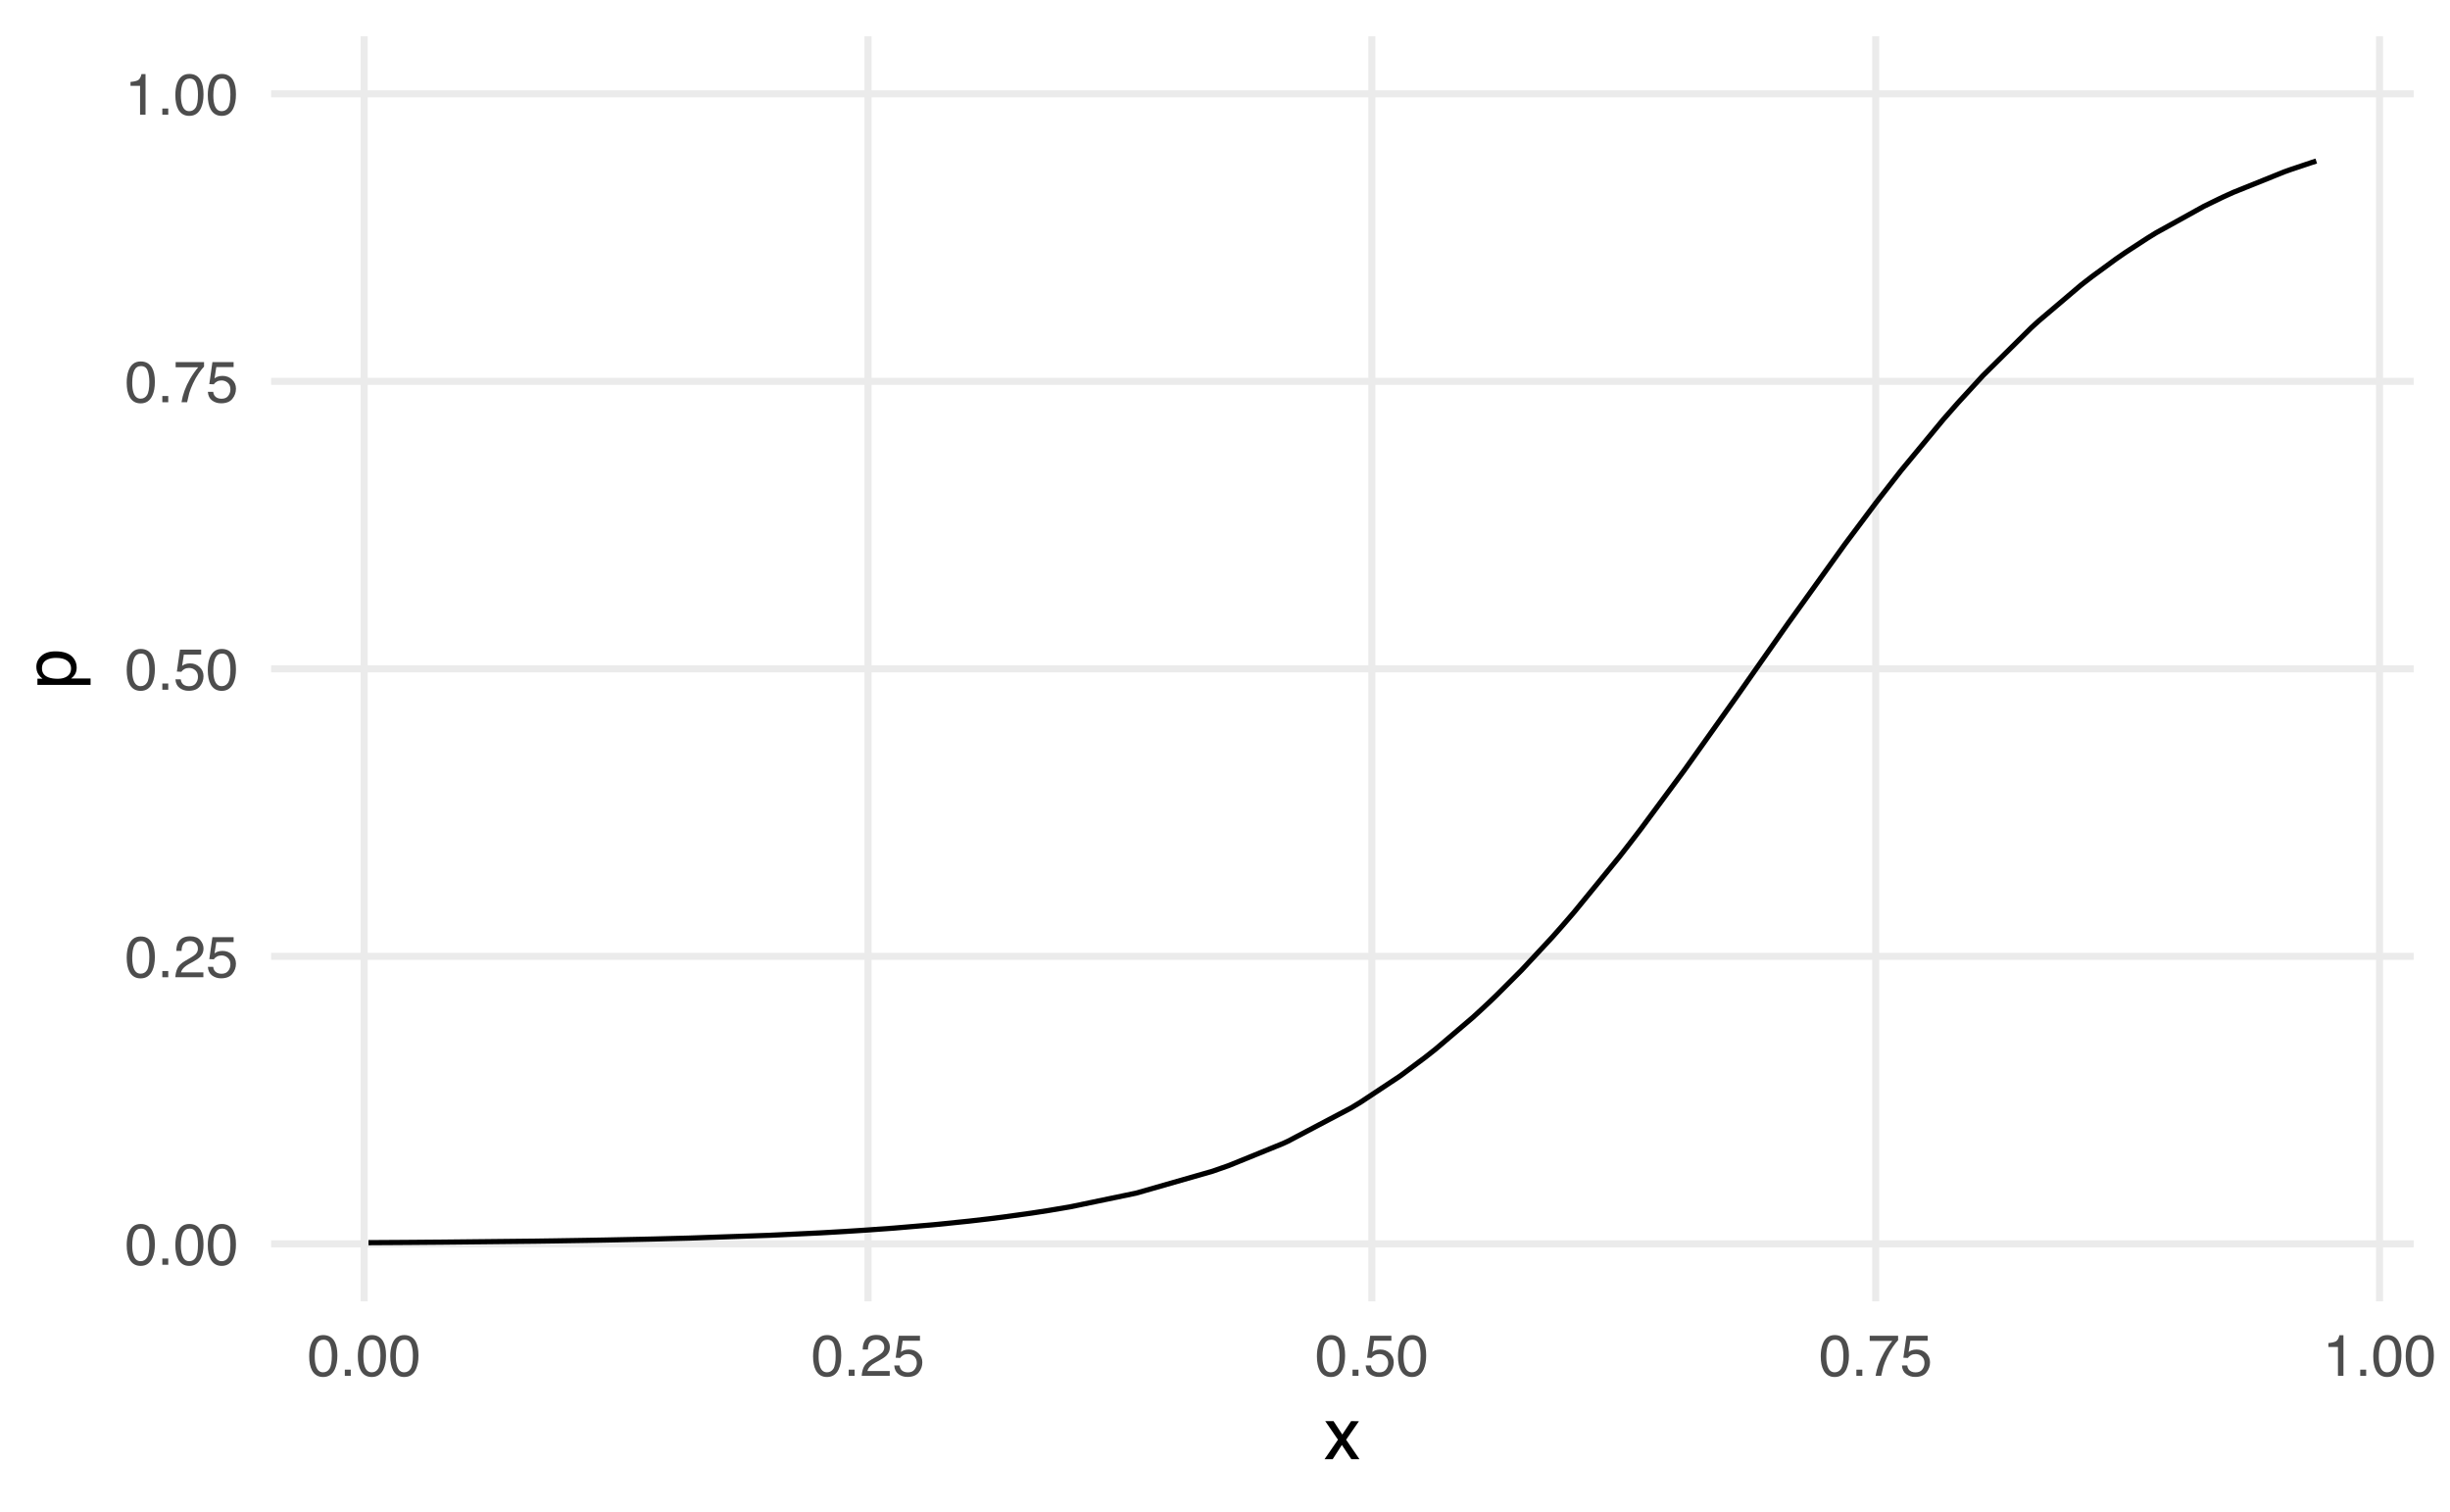
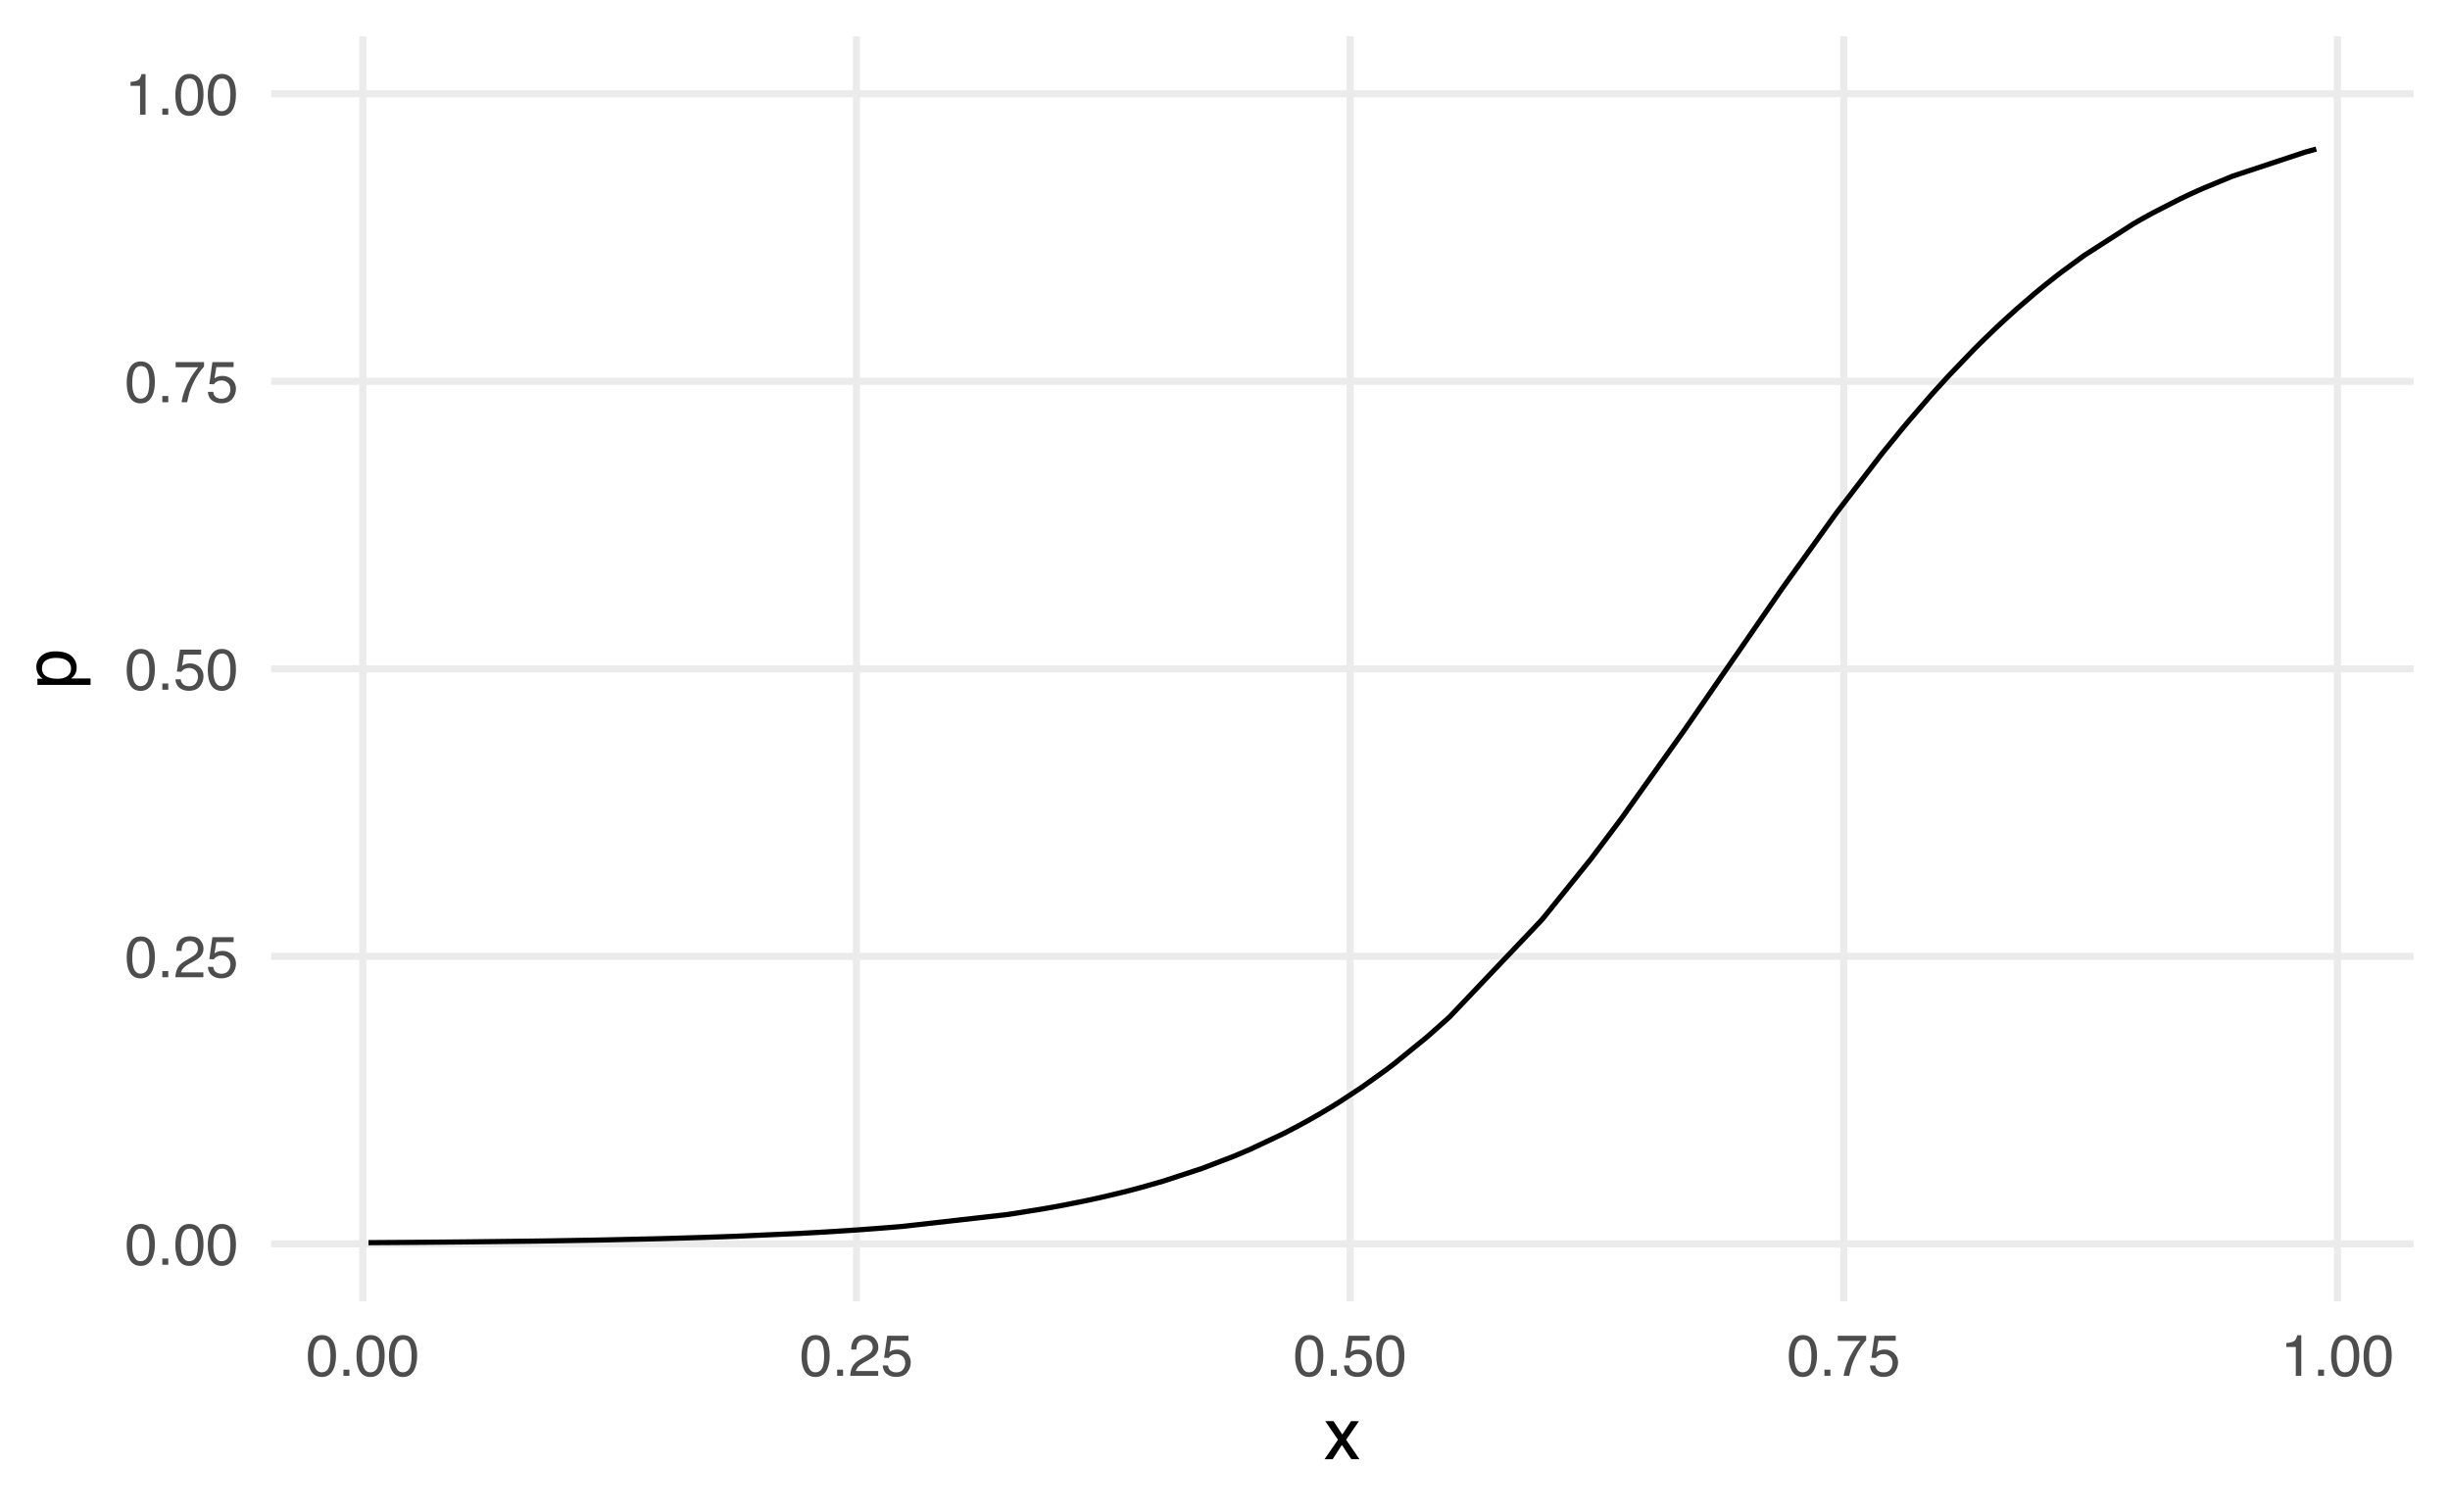
<svg xmlns="http://www.w3.org/2000/svg" xmlns:xlink="http://www.w3.org/1999/xlink" width="504pt" height="311pt" viewBox="0 0 504 311" version="1.1">
  <defs>
    <g>
      <symbol overflow="visible" id="glyph0-0">
        <path style="stroke:none;" d="M 0.391 0 L 0.391 -8.609 L 7.219 -8.609 L 7.219 0 Z M 6.141 -1.078 L 6.141 -7.531 L 1.469 -7.531 L 1.469 -1.078 Z M 6.141 -1.078 " />
      </symbol>
      <symbol overflow="visible" id="glyph0-1">
        <path style="stroke:none;" d="M 3.25 -8.391 C 4.332 -8.391 5.117 -7.941 5.609 -7.047 C 5.984 -6.359 6.172 -5.41 6.172 -4.203 C 6.172 -3.066 6 -2.125 5.656 -1.375 C 5.164 -0.301 4.359 0.234 3.234 0.234 C 2.234 0.234 1.484 -0.203 0.984 -1.078 C 0.578 -1.816 0.375 -2.801 0.375 -4.031 C 0.375 -4.977 0.5 -5.797 0.75 -6.484 C 1.207 -7.754 2.039 -8.391 3.25 -8.391 Z M 3.234 -0.734 C 3.785 -0.734 4.223 -0.973 4.547 -1.453 C 4.867 -1.941 5.031 -2.848 5.031 -4.172 C 5.031 -5.117 4.91 -5.898 4.672 -6.516 C 4.441 -7.129 3.988 -7.438 3.312 -7.438 C 2.688 -7.438 2.227 -7.145 1.938 -6.562 C 1.656 -5.977 1.516 -5.117 1.516 -3.984 C 1.516 -3.129 1.609 -2.441 1.797 -1.922 C 2.078 -1.129 2.555 -0.734 3.234 -0.734 Z M 3.234 -0.734 " />
      </symbol>
      <symbol overflow="visible" id="glyph0-2">
        <path style="stroke:none;" d="M 1.031 -1.281 L 2.25 -1.281 L 2.25 0 L 1.031 0 Z M 1.031 -1.281 " />
      </symbol>
      <symbol overflow="visible" id="glyph0-3">
        <path style="stroke:none;" d="M 0.375 0 C 0.414 -0.719 0.566 -1.344 0.828 -1.875 C 1.086 -2.414 1.594 -2.906 2.344 -3.344 L 3.469 -4 C 3.969 -4.289 4.32 -4.539 4.531 -4.75 C 4.852 -5.07 5.016 -5.441 5.016 -5.859 C 5.016 -6.348 4.863 -6.734 4.562 -7.016 C 4.27 -7.305 3.883 -7.453 3.406 -7.453 C 2.676 -7.453 2.176 -7.18 1.906 -6.641 C 1.75 -6.336 1.664 -5.93 1.656 -5.422 L 0.578 -5.422 C 0.586 -6.148 0.723 -6.742 0.984 -7.203 C 1.441 -8.016 2.25 -8.422 3.406 -8.422 C 4.363 -8.422 5.062 -8.16 5.5 -7.641 C 5.945 -7.117 6.172 -6.539 6.172 -5.906 C 6.172 -5.238 5.938 -4.664 5.469 -4.188 C 5.195 -3.906 4.707 -3.566 4 -3.172 L 3.188 -2.734 C 2.812 -2.523 2.516 -2.32 2.297 -2.125 C 1.898 -1.789 1.648 -1.414 1.547 -1 L 6.141 -1 L 6.141 0 Z M 0.375 0 " />
      </symbol>
      <symbol overflow="visible" id="glyph0-4">
        <path style="stroke:none;" d="M 1.484 -2.141 C 1.555 -1.535 1.836 -1.117 2.328 -0.891 C 2.578 -0.773 2.863 -0.719 3.188 -0.719 C 3.812 -0.719 4.273 -0.914 4.578 -1.312 C 4.879 -1.707 5.031 -2.148 5.031 -2.641 C 5.031 -3.223 4.848 -3.676 4.484 -4 C 4.129 -4.32 3.703 -4.484 3.203 -4.484 C 2.836 -4.484 2.523 -4.41 2.266 -4.266 C 2.004 -4.129 1.785 -3.938 1.609 -3.688 L 0.688 -3.734 L 1.328 -8.25 L 5.688 -8.25 L 5.688 -7.234 L 2.125 -7.234 L 1.766 -4.906 C 1.961 -5.051 2.148 -5.16 2.328 -5.234 C 2.641 -5.359 3 -5.422 3.406 -5.422 C 4.176 -5.422 4.828 -5.172 5.359 -4.672 C 5.898 -4.18 6.172 -3.555 6.172 -2.797 C 6.172 -2.004 5.922 -1.301 5.422 -0.688 C 4.93 -0.082 4.148 0.219 3.078 0.219 C 2.398 0.219 1.797 0.023 1.266 -0.359 C 0.742 -0.742 0.453 -1.336 0.391 -2.141 Z M 1.484 -2.141 " />
      </symbol>
      <symbol overflow="visible" id="glyph0-5">
        <path style="stroke:none;" d="M 6.281 -8.25 L 6.281 -7.328 C 6.008 -7.066 5.648 -6.613 5.203 -5.969 C 4.754 -5.32 4.359 -4.625 4.016 -3.875 C 3.672 -3.133 3.41 -2.469 3.234 -1.875 C 3.129 -1.488 2.984 -0.863 2.797 0 L 1.641 0 C 1.898 -1.602 2.484 -3.195 3.391 -4.781 C 3.93 -5.707 4.492 -6.508 5.078 -7.188 L 0.438 -7.188 L 0.438 -8.25 Z M 6.281 -8.25 " />
      </symbol>
      <symbol overflow="visible" id="glyph0-6">
        <path style="stroke:none;" d="M 1.156 -5.938 L 1.156 -6.75 C 1.914 -6.82 2.441 -6.945 2.734 -7.125 C 3.035 -7.301 3.266 -7.711 3.422 -8.359 L 4.25 -8.359 L 4.25 0 L 3.125 0 L 3.125 -5.938 Z M 1.156 -5.938 " />
      </symbol>
      <symbol overflow="visible" id="glyph1-0">
        <path style="stroke:none;" d="M 0.484 0 L 0.484 -10.766 L 9.031 -10.766 L 9.031 0 Z M 7.672 -1.344 L 7.672 -9.406 L 1.828 -9.406 L 1.828 -1.344 Z M 7.672 -1.344 " />
      </symbol>
      <symbol overflow="visible" id="glyph1-1">
        <path style="stroke:none;" d="M 0.219 -7.844 L 1.922 -7.844 L 3.734 -5.078 L 5.547 -7.844 L 7.156 -7.812 L 4.516 -4.016 L 7.266 0 L 5.594 0 L 3.641 -2.938 L 1.75 0 L 0.078 0 L 2.844 -4.016 Z M 0.219 -7.844 " />
      </symbol>
      <symbol overflow="visible" id="glyph2-0">
        <path style="stroke:none;" d="M 0 -0.484 L -10.766 -0.484 L -10.766 -9.031 L 0 -9.031 Z M -1.344 -7.672 L -9.406 -7.672 L -9.406 -1.828 L -1.344 -1.828 Z M -1.344 -7.672 " />
      </symbol>
      <symbol overflow="visible" id="glyph2-1">
        <path style="stroke:none;" d="M -0.891 -4.281 C -0.891 -4.895 -1.145 -5.406 -1.656 -5.812 C -2.176 -6.219 -2.945 -6.422 -3.969 -6.422 C -4.594 -6.422 -5.129 -6.332 -5.578 -6.156 C -6.441 -5.812 -6.875 -5.188 -6.875 -4.281 C -6.875 -3.363 -6.422 -2.738 -5.516 -2.406 C -5.023 -2.219 -4.398 -2.125 -3.641 -2.125 C -3.035 -2.125 -2.523 -2.219 -2.109 -2.406 C -1.297 -2.75 -0.891 -3.375 -0.891 -4.281 Z M -7.812 -0.859 L -7.812 -2.141 L -6.766 -2.141 C -7.117 -2.41 -7.395 -2.703 -7.594 -3.016 C -7.883 -3.453 -8.031 -3.973 -8.031 -4.578 C -8.031 -5.461 -7.688 -6.211 -7 -6.828 C -6.32 -7.453 -5.352 -7.766 -4.094 -7.766 C -2.383 -7.766 -1.164 -7.32 -0.438 -6.438 C 0.031 -5.863 0.266 -5.203 0.266 -4.453 C 0.266 -3.859 0.133 -3.363 -0.125 -2.969 C -0.27 -2.727 -0.52 -2.469 -0.875 -2.188 L 3.125 -2.188 L 3.125 -0.859 Z M -7.812 -0.859 " />
      </symbol>
    </g>
    <clipPath id="clip1">
      <path d="M 55.77 255 L 496.531 255 L 496.531 257 L 55.77 257 Z M 55.77 255 " />
    </clipPath>
    <clipPath id="clip2">
      <path d="M 55.77 196 L 496.531 196 L 496.531 198 L 55.77 198 Z M 55.77 196 " />
    </clipPath>
    <clipPath id="clip3">
      <path d="M 55.77 136 L 496.531 136 L 496.531 139 L 55.77 139 Z M 55.77 136 " />
    </clipPath>
    <clipPath id="clip4">
      <path d="M 55.77 77 L 496.531 77 L 496.531 80 L 55.77 80 Z M 55.77 77 " />
    </clipPath>
    <clipPath id="clip5">
      <path d="M 55.77 18 L 496.531 18 L 496.531 21 L 55.77 21 Z M 55.77 18 " />
    </clipPath>
    <clipPath id="clip6">
-       <path d="M 74 7.473 L 76 7.473 L 76 267.73 L 74 267.73 Z M 74 7.473 " />
+       <path d="M 73 7.473 L 76 7.473 L 76 267.73 L 73 267.73 Z M 73 7.473 " />
    </clipPath>
    <clipPath id="clip7">
-       <path d="M 177 7.473 L 180 7.473 L 180 267.73 L 177 267.73 Z M 177 7.473 " />
+       <path d="M 175 7.473 L 177 7.473 L 177 267.73 L 175 267.73 Z M 175 7.473 " />
    </clipPath>
    <clipPath id="clip8">
-       <path d="M 281 7.473 L 283 7.473 L 283 267.73 L 281 267.73 Z M 281 7.473 " />
+       <path d="M 277 7.473 L 279 7.473 L 279 267.73 L 277 267.73 Z M 277 7.473 " />
    </clipPath>
    <clipPath id="clip9">
-       <path d="M 385 7.473 L 387 7.473 L 387 267.73 L 385 267.73 Z M 385 7.473 " />
+       <path d="M 378 7.473 L 381 7.473 L 381 267.73 L 378 267.73 Z M 378 7.473 " />
    </clipPath>
    <clipPath id="clip10">
-       <path d="M 488 7.473 L 491 7.473 L 491 267.73 L 488 267.73 Z M 488 7.473 " />
+       <path d="M 480 7.473 L 482 7.473 L 482 267.73 L 480 267.73 Z M 480 7.473 " />
    </clipPath>
  </defs>
  <g id="surface149">
    <rect x="0" y="0" width="504" height="311" style="fill:rgb(100%,100%,100%);fill-opacity:1;stroke:none;" />
    <g clip-path="url(#clip1)" clip-rule="nonzero">
      <path style="fill:none;stroke-width:1.455;stroke-linecap:butt;stroke-linejoin:round;stroke:rgb(92.157%,92.157%,92.157%);stroke-opacity:1;stroke-miterlimit:10;" d="M 55.77 255.898 L 496.527 255.898 " />
    </g>
    <g clip-path="url(#clip2)" clip-rule="nonzero">
      <path style="fill:none;stroke-width:1.455;stroke-linecap:butt;stroke-linejoin:round;stroke:rgb(92.157%,92.157%,92.157%);stroke-opacity:1;stroke-miterlimit:10;" d="M 55.77 196.75 L 496.527 196.75 " />
    </g>
    <g clip-path="url(#clip3)" clip-rule="nonzero">
      <path style="fill:none;stroke-width:1.455;stroke-linecap:butt;stroke-linejoin:round;stroke:rgb(92.157%,92.157%,92.157%);stroke-opacity:1;stroke-miterlimit:10;" d="M 55.77 137.602 L 496.527 137.602 " />
    </g>
    <g clip-path="url(#clip4)" clip-rule="nonzero">
      <path style="fill:none;stroke-width:1.455;stroke-linecap:butt;stroke-linejoin:round;stroke:rgb(92.157%,92.157%,92.157%);stroke-opacity:1;stroke-miterlimit:10;" d="M 55.77 78.449 L 496.527 78.449 " />
    </g>
    <g clip-path="url(#clip5)" clip-rule="nonzero">
      <path style="fill:none;stroke-width:1.455;stroke-linecap:butt;stroke-linejoin:round;stroke:rgb(92.157%,92.157%,92.157%);stroke-opacity:1;stroke-miterlimit:10;" d="M 55.77 19.301 L 496.527 19.301 " />
    </g>
    <g clip-path="url(#clip6)" clip-rule="nonzero">
-       <path style="fill:none;stroke-width:1.455;stroke-linecap:butt;stroke-linejoin:round;stroke:rgb(92.157%,92.157%,92.157%);stroke-opacity:1;stroke-miterlimit:10;" d="M 74.91 267.727 L 74.91 7.473 " />
+       <path style="fill:none;stroke-width:1.455;stroke-linecap:butt;stroke-linejoin:round;stroke:rgb(92.157%,92.157%,92.157%);stroke-opacity:1;stroke-miterlimit:10;" d="M 74.633 267.727 L 74.633 7.473 " />
    </g>
    <g clip-path="url(#clip7)" clip-rule="nonzero">
-       <path style="fill:none;stroke-width:1.455;stroke-linecap:butt;stroke-linejoin:round;stroke:rgb(92.157%,92.157%,92.157%);stroke-opacity:1;stroke-miterlimit:10;" d="M 178.562 267.727 L 178.562 7.473 " />
+       <path style="fill:none;stroke-width:1.455;stroke-linecap:butt;stroke-linejoin:round;stroke:rgb(92.157%,92.157%,92.157%);stroke-opacity:1;stroke-miterlimit:10;" d="M 176.188 267.727 L 176.188 7.473 " />
    </g>
    <g clip-path="url(#clip8)" clip-rule="nonzero">
-       <path style="fill:none;stroke-width:1.455;stroke-linecap:butt;stroke-linejoin:round;stroke:rgb(92.157%,92.157%,92.157%);stroke-opacity:1;stroke-miterlimit:10;" d="M 282.211 267.727 L 282.211 7.473 " />
+       <path style="fill:none;stroke-width:1.455;stroke-linecap:butt;stroke-linejoin:round;stroke:rgb(92.157%,92.157%,92.157%);stroke-opacity:1;stroke-miterlimit:10;" d="M 277.738 267.727 L 277.738 7.473 " />
    </g>
    <g clip-path="url(#clip9)" clip-rule="nonzero">
-       <path style="fill:none;stroke-width:1.455;stroke-linecap:butt;stroke-linejoin:round;stroke:rgb(92.157%,92.157%,92.157%);stroke-opacity:1;stroke-miterlimit:10;" d="M 385.859 267.727 L 385.859 7.473 " />
+       <path style="fill:none;stroke-width:1.455;stroke-linecap:butt;stroke-linejoin:round;stroke:rgb(92.157%,92.157%,92.157%);stroke-opacity:1;stroke-miterlimit:10;" d="M 379.289 267.727 L 379.289 7.473 " />
    </g>
    <g clip-path="url(#clip10)" clip-rule="nonzero">
-       <path style="fill:none;stroke-width:1.455;stroke-linecap:butt;stroke-linejoin:round;stroke:rgb(92.157%,92.157%,92.157%);stroke-opacity:1;stroke-miterlimit:10;" d="M 489.508 267.727 L 489.508 7.473 " />
+       <path style="fill:none;stroke-width:1.455;stroke-linecap:butt;stroke-linejoin:round;stroke:rgb(92.157%,92.157%,92.157%);stroke-opacity:1;stroke-miterlimit:10;" d="M 480.84 267.727 L 480.84 7.473 " />
    </g>
-     <path style="fill:none;stroke-width:1.067;stroke-linecap:butt;stroke-linejoin:round;stroke:rgb(0%,0%,0%);stroke-opacity:1;stroke-miterlimit:10;" d="M 75.805 255.656 L 77.531 255.648 L 78.445 255.641 L 81.758 255.621 L 84.957 255.598 L 87.773 255.574 L 89.328 255.562 L 89.727 255.559 L 90.027 255.559 L 109.043 255.359 L 109.781 255.352 L 112.582 255.312 L 113.668 255.297 L 113.965 255.293 L 120.863 255.184 L 124.77 255.113 L 131.52 254.973 L 134.852 254.898 L 135.059 254.891 L 141.809 254.715 L 158.344 254.141 L 168.676 253.648 L 170.41 253.551 L 173.172 253.391 L 173.922 253.348 L 174.141 253.332 L 175.703 253.234 L 176.375 253.191 L 177.887 253.094 L 178.164 253.074 L 183.934 252.66 L 191.859 251.988 L 192.977 251.883 L 199.305 251.234 L 203.391 250.762 L 206.461 250.375 L 212.254 249.57 L 215.695 249.039 L 220.23 248.27 L 233.719 245.465 L 249.418 240.969 L 252.746 239.805 L 263.883 235.277 L 264.469 235.008 L 264.934 234.793 L 277.953 227.93 L 279.906 226.746 L 287.816 221.508 L 288.414 221.082 L 293.172 217.535 L 295.32 215.84 L 302.941 209.352 L 303.832 208.539 L 305.109 207.363 L 305.66 206.844 L 306.383 206.168 L 307.309 205.281 L 307.836 204.773 L 312.973 199.633 L 319.289 192.844 L 321.164 190.73 L 321.727 190.086 L 323.777 187.711 L 333.172 176.215 L 335.02 173.84 L 337.348 170.809 L 337.762 170.258 L 346.555 158.371 L 357.266 143.301 L 358.535 141.492 L 362.523 135.801 L 363.949 133.77 L 366.594 130.008 L 367.961 128.07 L 379.469 112.035 L 385.844 103.523 L 386.645 102.48 L 391.094 96.785 L 399.781 86.285 L 402.762 82.891 L 407.91 77.281 L 417.883 67.406 L 419.387 66.035 L 428.039 58.695 L 428.734 58.148 L 430.371 56.887 L 435.277 53.293 L 436.875 52.188 L 437.301 51.895 L 441.77 48.984 L 443.551 47.887 L 453.414 42.426 L 456.66 40.844 L 457.355 40.516 L 459.379 39.594 L 469.91 35.352 L 470.816 35.027 L 471.211 34.887 L 475.531 33.438 L 476.492 33.133 " />
+     <path style="fill:none;stroke-width:1.067;stroke-linecap:butt;stroke-linejoin:round;stroke:rgb(0%,0%,0%);stroke-opacity:1;stroke-miterlimit:10;" d="M 75.805 255.656 L 78.133 255.641 L 79.977 255.629 L 82.844 255.609 L 85.93 255.586 L 89.059 255.562 L 96.086 255.496 L 109.332 255.344 L 113.145 255.289 L 123.125 255.121 L 124.293 255.098 L 134.836 254.859 L 137.152 254.801 L 144.906 254.57 L 149.648 254.406 L 151.637 254.332 L 164.383 253.762 L 165.59 253.695 L 168.32 253.543 L 169.523 253.477 L 170.711 253.402 L 172.141 253.316 L 175.305 253.109 L 175.484 253.098 L 175.906 253.066 L 176.824 253.004 L 181.91 252.621 L 185.703 252.309 L 206.852 249.914 L 208.949 249.605 L 214.188 248.766 L 214.812 248.66 L 216.23 248.41 L 217.215 248.234 L 217.281 248.223 L 219.289 247.844 L 223.477 247.004 L 225.797 246.5 L 226.227 246.406 L 230.422 245.418 L 232.258 244.957 L 232.879 244.797 L 232.992 244.766 L 234.824 244.277 L 239.25 243.012 L 239.441 242.953 L 247.203 240.406 L 253.746 237.906 L 257.195 236.445 L 264.098 233.188 L 266.414 231.988 L 268.742 230.727 L 271.539 229.137 L 274 227.664 L 275.566 226.691 L 280.188 223.652 L 285.066 220.16 L 286.867 218.793 L 293.586 213.32 L 297.441 209.902 L 298.191 209.219 L 317.215 189.195 L 327.27 176.727 L 333.508 168.445 L 346.547 150.141 L 352.629 141.328 L 353.297 140.355 L 366.738 120.898 L 377.617 105.75 L 377.902 105.363 L 386.93 93.602 L 387.281 93.16 L 391.09 88.484 L 392.848 86.383 L 397.125 81.438 L 397.945 80.52 L 400.914 77.262 L 405.934 72.027 L 407.812 70.152 L 410.574 67.492 L 412.105 66.062 L 415.008 63.441 L 418.617 60.336 L 420.719 58.609 L 423 56.805 L 423.977 56.051 L 428.734 52.562 L 438.895 46.031 L 440.445 45.141 L 442.875 43.797 L 448.527 40.906 L 450.176 40.121 L 450.645 39.902 L 452.172 39.207 L 453.238 38.734 L 459.281 36.238 L 474.207 31.297 L 476.27 30.73 L 476.492 30.672 " />
    <g style="fill:rgb(30.196%,30.196%,30.196%);fill-opacity:1;">
      <use xlink:href="#glyph0-1" x="25.688" y="260.203" />
      <use xlink:href="#glyph0-2" x="32.361" y="260.203" />
      <use xlink:href="#glyph0-1" x="35.695" y="260.203" />
      <use xlink:href="#glyph0-1" x="42.369" y="260.203" />
    </g>
    <g style="fill:rgb(30.196%,30.196%,30.196%);fill-opacity:1;">
      <use xlink:href="#glyph0-1" x="25.688" y="201.055" />
      <use xlink:href="#glyph0-2" x="32.361" y="201.055" />
      <use xlink:href="#glyph0-3" x="35.695" y="201.055" />
      <use xlink:href="#glyph0-4" x="42.369" y="201.055" />
    </g>
    <g style="fill:rgb(30.196%,30.196%,30.196%);fill-opacity:1;">
      <use xlink:href="#glyph0-1" x="25.688" y="141.902" />
      <use xlink:href="#glyph0-2" x="32.361" y="141.902" />
      <use xlink:href="#glyph0-4" x="35.695" y="141.902" />
      <use xlink:href="#glyph0-1" x="42.369" y="141.902" />
    </g>
    <g style="fill:rgb(30.196%,30.196%,30.196%);fill-opacity:1;">
      <use xlink:href="#glyph0-1" x="25.688" y="82.754" />
      <use xlink:href="#glyph0-2" x="32.361" y="82.754" />
      <use xlink:href="#glyph0-5" x="35.695" y="82.754" />
      <use xlink:href="#glyph0-4" x="42.369" y="82.754" />
    </g>
    <g style="fill:rgb(30.196%,30.196%,30.196%);fill-opacity:1;">
      <use xlink:href="#glyph0-6" x="25.688" y="23.605" />
      <use xlink:href="#glyph0-2" x="32.361" y="23.605" />
      <use xlink:href="#glyph0-1" x="35.695" y="23.605" />
      <use xlink:href="#glyph0-1" x="42.369" y="23.605" />
    </g>
    <g style="fill:rgb(30.196%,30.196%,30.196%);fill-opacity:1;">
-       <use xlink:href="#glyph0-1" x="63.23" y="283.062" />
-       <use xlink:href="#glyph0-2" x="69.904" y="283.062" />
-       <use xlink:href="#glyph0-1" x="73.238" y="283.062" />
-       <use xlink:href="#glyph0-1" x="79.912" y="283.062" />
+       <use xlink:href="#glyph0-1" x="62.953" y="283.062" />
+       <use xlink:href="#glyph0-2" x="69.627" y="283.062" />
+       <use xlink:href="#glyph0-1" x="72.961" y="283.062" />
+       <use xlink:href="#glyph0-1" x="79.635" y="283.062" />
    </g>
    <g style="fill:rgb(30.196%,30.196%,30.196%);fill-opacity:1;">
-       <use xlink:href="#glyph0-1" x="166.883" y="283.062" />
-       <use xlink:href="#glyph0-2" x="173.557" y="283.062" />
-       <use xlink:href="#glyph0-3" x="176.891" y="283.062" />
-       <use xlink:href="#glyph0-4" x="183.564" y="283.062" />
+       <use xlink:href="#glyph0-1" x="164.508" y="283.062" />
+       <use xlink:href="#glyph0-2" x="171.182" y="283.062" />
+       <use xlink:href="#glyph0-3" x="174.516" y="283.062" />
+       <use xlink:href="#glyph0-4" x="181.189" y="283.062" />
    </g>
    <g style="fill:rgb(30.196%,30.196%,30.196%);fill-opacity:1;">
-       <use xlink:href="#glyph0-1" x="270.531" y="283.062" />
-       <use xlink:href="#glyph0-2" x="277.205" y="283.062" />
-       <use xlink:href="#glyph0-4" x="280.539" y="283.062" />
-       <use xlink:href="#glyph0-1" x="287.213" y="283.062" />
+       <use xlink:href="#glyph0-1" x="266.059" y="283.062" />
+       <use xlink:href="#glyph0-2" x="272.732" y="283.062" />
+       <use xlink:href="#glyph0-4" x="276.066" y="283.062" />
+       <use xlink:href="#glyph0-1" x="282.74" y="283.062" />
    </g>
    <g style="fill:rgb(30.196%,30.196%,30.196%);fill-opacity:1;">
-       <use xlink:href="#glyph0-1" x="374.18" y="283.062" />
-       <use xlink:href="#glyph0-2" x="380.854" y="283.062" />
-       <use xlink:href="#glyph0-5" x="384.188" y="283.062" />
-       <use xlink:href="#glyph0-4" x="390.861" y="283.062" />
+       <use xlink:href="#glyph0-1" x="367.609" y="283.062" />
+       <use xlink:href="#glyph0-2" x="374.283" y="283.062" />
+       <use xlink:href="#glyph0-5" x="377.617" y="283.062" />
+       <use xlink:href="#glyph0-4" x="384.291" y="283.062" />
    </g>
    <g style="fill:rgb(30.196%,30.196%,30.196%);fill-opacity:1;">
-       <use xlink:href="#glyph0-6" x="477.828" y="283.062" />
-       <use xlink:href="#glyph0-2" x="484.502" y="283.062" />
-       <use xlink:href="#glyph0-1" x="487.836" y="283.062" />
-       <use xlink:href="#glyph0-1" x="494.51" y="283.062" />
+       <use xlink:href="#glyph0-6" x="469.16" y="283.062" />
+       <use xlink:href="#glyph0-2" x="475.834" y="283.062" />
+       <use xlink:href="#glyph0-1" x="479.168" y="283.062" />
+       <use xlink:href="#glyph0-1" x="485.842" y="283.062" />
    </g>
    <g style="fill:rgb(0%,0%,0%);fill-opacity:1;">
      <use xlink:href="#glyph1-1" x="272.398" y="300.211" />
    </g>
    <g style="fill:rgb(0%,0%,0%);fill-opacity:1;">
      <use xlink:href="#glyph2-1" x="15.508" y="141.77" />
    </g>
  </g>
</svg>
